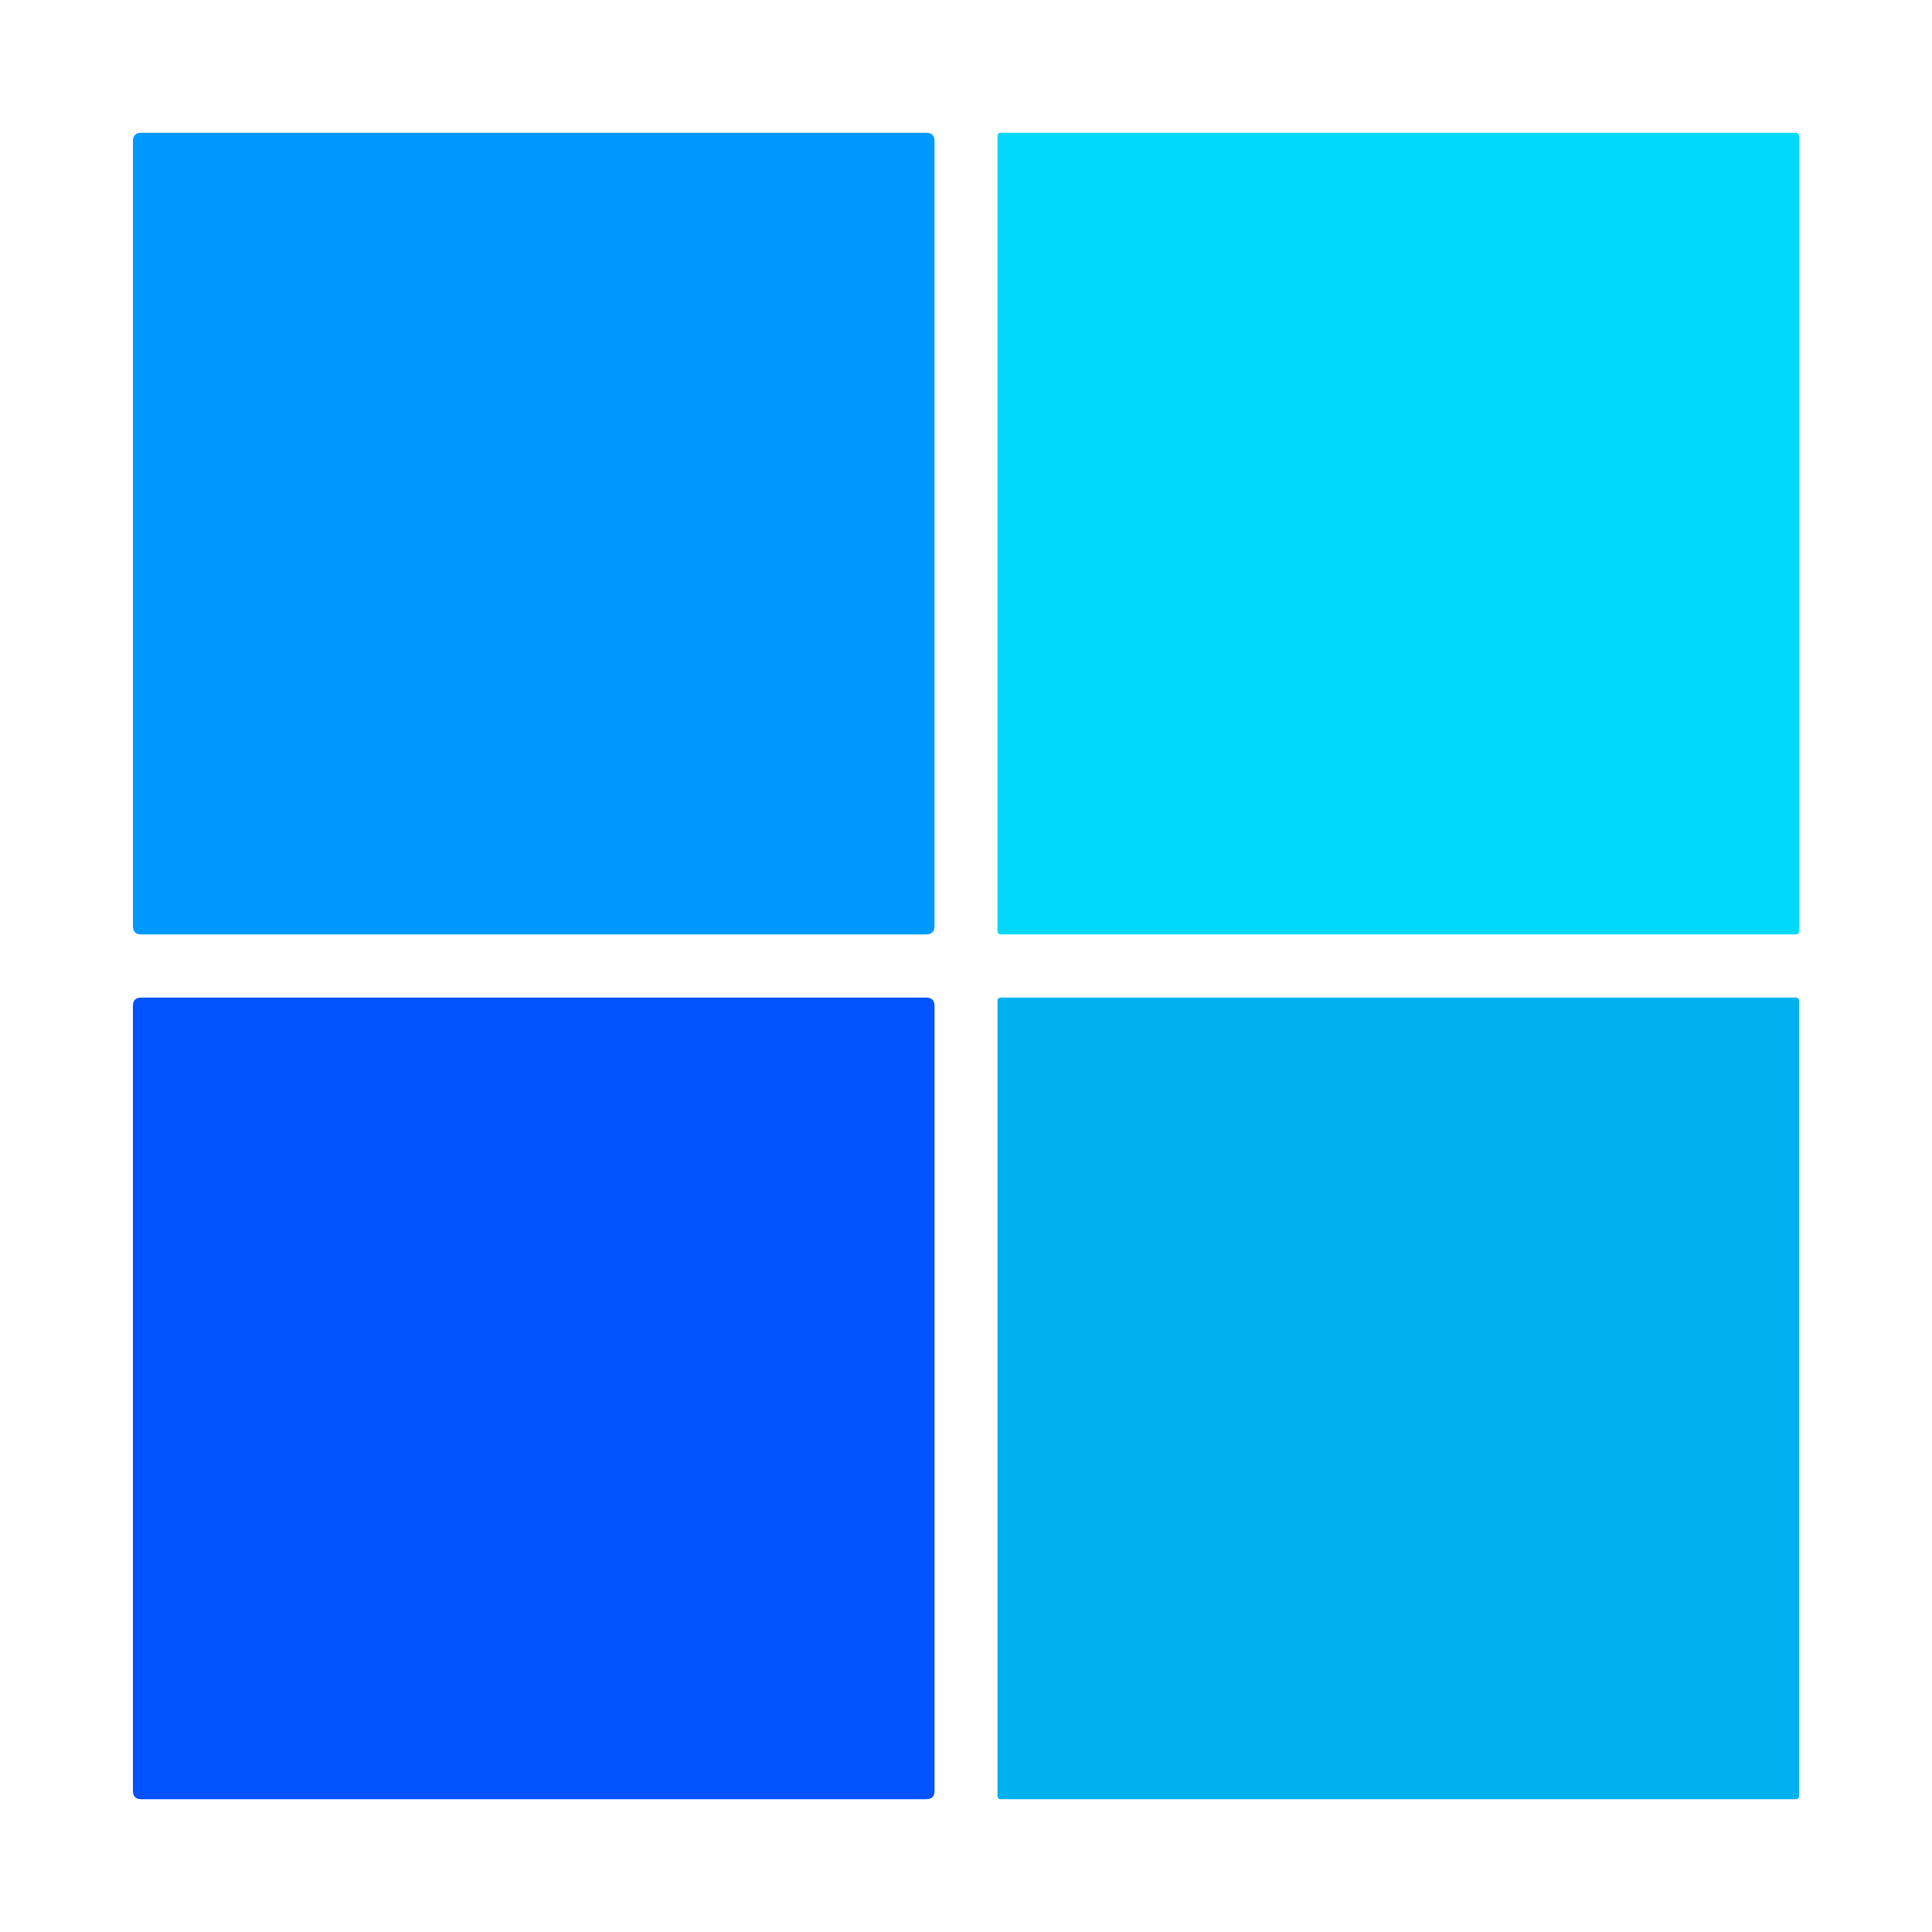
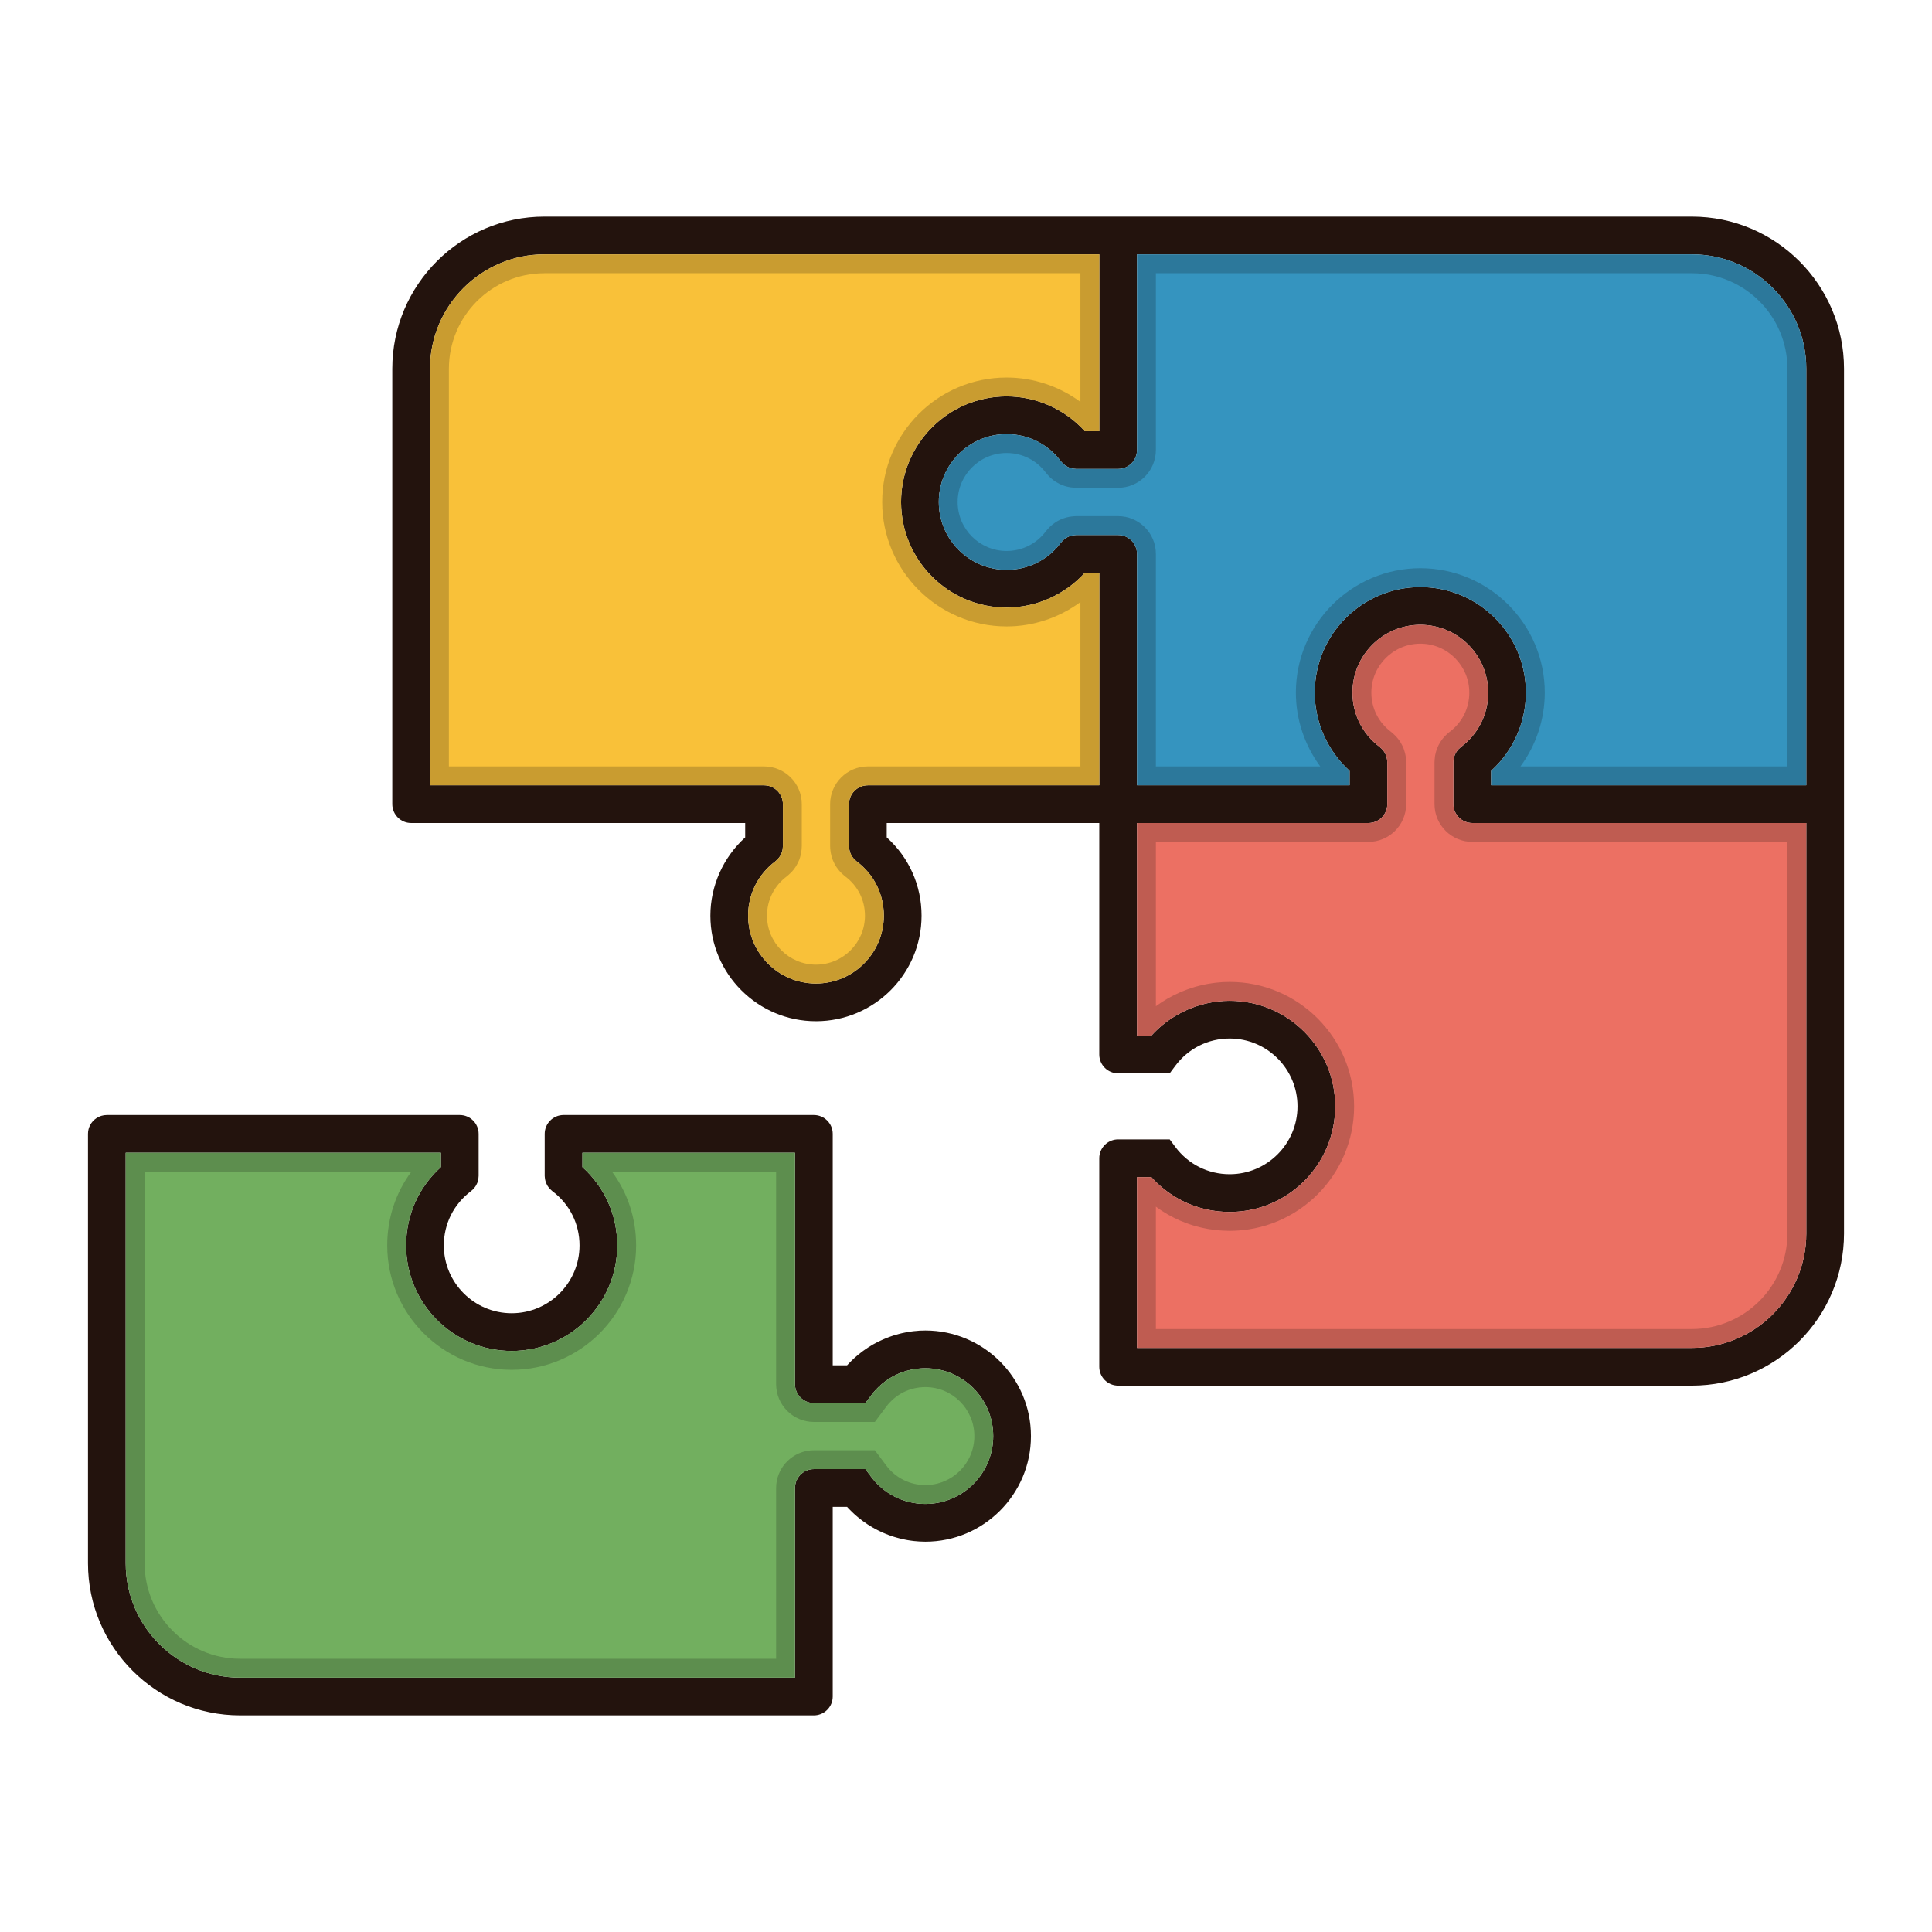
- <svg xmlns="http://www.w3.org/2000/svg" t="1742260072554" class="icon" viewBox="0 0 1024 1024" version="1.1" p-id="11206" width="200" height="200">
-   <path d="M74.873 70.383h416.025q4.424 0 4.424 4.424v416.025q0 4.423-4.424 4.423H74.873q-4.424 0-4.424-4.423V74.807q0-4.424 4.424-4.424z" fill="#0099FF" p-id="11207" />
-   <path d="M530.536 70.383h421.157q1.858 0 1.858 1.858v421.156q0 1.858-1.858 1.858H530.536q-1.858 0-1.858-1.858V72.241q0-1.858 1.858-1.858z" fill="#00D9FC" p-id="11208" />
-   <path d="M74.873 528.745h416.025q4.424 0 4.424 4.423v416.025q0 4.424-4.424 4.424H74.873q-4.424 0-4.424-4.424V533.168q0-4.423 4.424-4.423z" fill="#0053FF" p-id="11209" />
-   <path d="M530.536 528.745h421.157q1.858 0 1.858 1.858v421.156q0 1.858-1.858 1.858H530.536q-1.858 0-1.858-1.858V530.603q0-1.858 1.858-1.858z" fill="#00B1EF" p-id="11210" />
+ <svg xmlns="http://www.w3.org/2000/svg" t="1744593076961" class="icon" viewBox="0 0 1024 1024" version="1.1" p-id="2761" width="200" height="200">
+   <path d="M896.74 114.82h-608.2c-44.46 0-80.62 36.16-80.62 80.62v230.78c0 5.52 4.48 10 10 10h177.04v7.64c-11.62 10.54-18.44 25.68-18.44 41.48 0 30.84 25.1 55.94 55.96 55.94s55.96-25.1 55.96-55.94c0-16.06-6.68-30.9-18.46-41.5v-7.62h112.66v122.68c0 5.52 4.48 10 10 10h27.32l3-4.02c6.86-9.18 17.36-14.44 28.8-14.44 19.82 0 35.94 16.12 35.94 35.96 0 19.82-16.12 35.96-35.94 35.96-11.44 0-21.94-5.26-28.8-14.44l-3-4.02h-27.32c-4.84 0-8.86 3.44-9.8 8-0.14 0.64-0.2 1.32-0.2 2.02v110.5c0 5.52 4.48 10 10 10h304.1c44.46 0 80.62-36.16 80.62-80.62V195.44c0-44.46-36.16-80.62-80.62-80.62z m-314.1 301.4h-122.66c-5.52 0-10 4.48-10 10v22.3c0 0.22 0.06 0.44 0.06 0.66 0.04 0.36 0.06 0.72 0.12 1.06 0.06 0.32 0.14 0.62 0.22 0.94 0.08 0.3 0.18 0.62 0.3 0.94 0.12 0.3 0.26 0.58 0.4 0.86 0.14 0.3 0.28 0.58 0.46 0.86s0.38 0.52 0.56 0.78c0.2 0.26 0.4 0.52 0.62 0.76 0.24 0.26 0.52 0.48 0.78 0.7 0.18 0.16 0.32 0.32 0.5 0.46 9.18 6.86 14.44 17.36 14.44 28.8 0 19.82-16.14 35.94-35.96 35.94-19.84 0-35.96-16.12-35.96-35.94 0-11.44 5.26-21.94 14.44-28.8 0.18-0.14 0.32-0.32 0.5-0.46 0.26-0.22 0.52-0.46 0.76-0.7s0.44-0.5 0.64-0.78c0.18-0.24 0.38-0.48 0.54-0.74 0.18-0.3 0.34-0.6 0.48-0.9 0.14-0.28 0.28-0.54 0.4-0.84 0.12-0.32 0.2-0.64 0.3-0.98 0.08-0.28 0.16-0.58 0.22-0.88 0.06-0.38 0.08-0.74 0.1-1.12 0.02-0.2 0.06-0.4 0.06-0.62v-22.3c0-5.52-4.48-10-10-10h-177.04V195.44c0-33.42 27.2-60.62 60.62-60.62h294.1v93.72h-7.64c-10.54-11.62-25.68-18.44-41.48-18.44-30.84 0-55.94 25.1-55.94 55.96s25.1 55.96 55.94 55.96c15.8 0 30.94-6.84 41.48-18.46h7.64v112.66zM957.36 653.8c0 33.42-27.2 60.62-60.62 60.62H602.64v-90.52h7.6c0.16 0.2 0.34 0.38 0.52 0.56 0.3 0.34 0.62 0.68 0.94 1l1.26 1.26c0.32 0.3 0.64 0.62 0.98 0.92 0.44 0.42 0.88 0.8 1.34 1.2 0.32 0.28 0.66 0.58 1 0.84 0.48 0.4 0.96 0.78 1.46 1.16 0.32 0.26 0.64 0.5 0.96 0.74 0.56 0.42 1.14 0.82 1.72 1.22 0.28 0.18 0.54 0.36 0.8 0.54 0.86 0.56 1.72 1.1 2.6 1.6 0.16 0.1 0.32 0.18 0.48 0.26 0.74 0.42 1.46 0.82 2.22 1.2 0.32 0.16 0.66 0.3 0.98 0.46 0.6 0.28 1.18 0.58 1.78 0.84 0.38 0.16 0.76 0.3 1.14 0.46 0.56 0.24 1.14 0.46 1.72 0.68 0.4 0.16 0.8 0.3 1.2 0.44 0.58 0.18 1.14 0.38 1.7 0.56l1.26 0.36c0.58 0.16 1.16 0.32 1.74 0.46 0.42 0.12 0.84 0.22 1.28 0.32l1.76 0.36c0.44 0.08 0.86 0.16 1.28 0.24 0.62 0.1 1.26 0.18 1.88 0.26a37.164 37.164 0 0 0 3.32 0.34c0.34 0.04 0.68 0.06 1.02 0.08 1.06 0.06 2.12 0.1 3.18 0.1 30.84 0 55.94-25.1 55.94-55.96s-25.1-55.96-55.94-55.96c-1.06 0-2.1 0.02-3.14 0.08-0.34 0.02-0.68 0.06-1.02 0.1-0.68 0.04-1.38 0.1-2.08 0.18-0.4 0.04-0.8 0.1-1.2 0.16-0.64 0.08-1.26 0.18-1.88 0.28-0.42 0.06-0.84 0.16-1.26 0.24l-1.78 0.36c-0.42 0.1-0.84 0.2-1.26 0.32-0.6 0.14-1.18 0.3-1.76 0.46-0.4 0.12-0.82 0.26-1.24 0.38-0.58 0.18-1.16 0.38-1.72 0.58l-1.2 0.42c-0.6 0.22-1.18 0.46-1.76 0.7-0.36 0.16-0.74 0.3-1.1 0.46-0.64 0.28-1.26 0.58-1.88 0.88l-0.9 0.42c-0.88 0.46-1.74 0.92-2.6 1.4l-0.12 0.06c-0.9 0.52-1.76 1.06-2.64 1.62-0.26 0.18-0.5 0.36-0.76 0.52-0.6 0.4-1.18 0.82-1.78 1.24-0.3 0.22-0.6 0.46-0.92 0.7-0.5 0.4-1.02 0.78-1.52 1.2-0.32 0.26-0.64 0.54-0.96 0.8-0.46 0.4-0.92 0.82-1.38 1.22-0.32 0.3-0.62 0.6-0.94 0.9-0.44 0.42-0.86 0.84-1.3 1.28l-0.9 0.96c-0.18 0.18-0.34 0.34-0.52 0.54h-7.6v-112.68h122.66c5.52 0 10-4.48 10-10v-22.3c0-0.22-0.06-0.42-0.06-0.64-0.02-0.36-0.06-0.72-0.12-1.08-0.04-0.32-0.14-0.62-0.22-0.92a8.84 8.84 0 0 0-0.3-0.96c-0.1-0.3-0.24-0.58-0.4-0.86a7.1 7.1 0 0 0-1.02-1.64c-0.2-0.26-0.4-0.52-0.62-0.74-0.24-0.26-0.52-0.5-0.8-0.74-0.16-0.14-0.3-0.3-0.48-0.44-9.16-6.86-14.44-17.36-14.44-28.78 0-19.84 16.14-35.96 35.98-35.96 19.82 0 35.94 16.12 35.94 35.96 0 11.44-5.26 21.92-14.42 28.78-0.18 0.14-0.3 0.28-0.46 0.42-0.3 0.24-0.58 0.48-0.84 0.76-0.2 0.22-0.38 0.46-0.58 0.7-0.2 0.28-0.42 0.54-0.6 0.84-0.16 0.26-0.3 0.52-0.44 0.8-0.14 0.3-0.3 0.6-0.42 0.92-0.12 0.3-0.2 0.6-0.28 0.9-0.08 0.32-0.18 0.64-0.24 0.96-0.06 0.34-0.08 0.68-0.1 1.02-0.02 0.24-0.06 0.46-0.06 0.7v22.3c0 5.52 4.48 10 10 10h177.04V653.8z m0-237.58h-167.04v-7.64c11.62-10.52 18.44-25.66 18.44-41.46 0-30.86-25.1-55.96-55.94-55.96-30.86 0-55.98 25.1-55.98 55.96 0 15.78 6.84 30.92 18.46 41.46v7.64h-112.66v-122.66c0-5.52-4.48-10-10-10h-22.3c-0.24 0-0.44 0.06-0.66 0.06-0.36 0.04-0.72 0.06-1.06 0.12-0.32 0.06-0.64 0.14-0.94 0.22-0.32 0.08-0.62 0.18-0.92 0.3-0.32 0.1-0.6 0.26-0.9 0.4-0.28 0.14-0.56 0.28-0.84 0.46s-0.54 0.38-0.8 0.58c-0.24 0.2-0.5 0.38-0.72 0.6-0.28 0.26-0.52 0.52-0.74 0.8-0.14 0.16-0.3 0.3-0.44 0.48-6.86 9.18-17.36 14.44-28.8 14.44-19.82 0-35.94-16.14-35.94-35.96 0-19.84 16.12-35.96 35.94-35.96 11.44 0 21.94 5.26 28.8 14.44 0.14 0.18 0.32 0.32 0.46 0.5 0.22 0.26 0.44 0.52 0.7 0.76 0.24 0.22 0.5 0.44 0.78 0.64 0.24 0.18 0.48 0.38 0.74 0.54 0.3 0.18 0.6 0.34 0.9 0.48 0.28 0.14 0.54 0.28 0.84 0.38 0.32 0.14 0.64 0.22 0.98 0.32 0.28 0.08 0.58 0.16 0.88 0.2 0.36 0.08 0.74 0.1 1.12 0.12 0.2 0.02 0.4 0.06 0.62 0.06h22.3c5.52 0 10-4.48 10-10V134.82h294.1c33.42 0 60.62 27.2 60.62 60.62v220.78z" fill="#23130D" p-id="2762" />
+   <path d="M957.36 436.22V653.8c0 33.42-27.2 60.62-60.62 60.62H602.64v-90.52h7.6c0.16 0.2 0.34 0.38 0.52 0.56 0.3 0.34 0.62 0.68 0.94 1l1.26 1.26c0.32 0.3 0.64 0.62 0.98 0.92 0.44 0.42 0.88 0.8 1.34 1.2 0.32 0.28 0.66 0.58 1 0.84 0.48 0.4 0.96 0.78 1.46 1.16 0.32 0.26 0.64 0.5 0.96 0.74 0.56 0.42 1.14 0.82 1.72 1.22 0.28 0.18 0.54 0.36 0.8 0.54 0.86 0.56 1.72 1.1 2.6 1.6 0.16 0.1 0.32 0.18 0.48 0.26 0.74 0.42 1.46 0.82 2.22 1.2 0.32 0.16 0.66 0.3 0.98 0.46 0.6 0.28 1.18 0.58 1.78 0.84 0.38 0.16 0.76 0.3 1.14 0.46 0.56 0.24 1.14 0.46 1.72 0.68 0.4 0.16 0.8 0.3 1.2 0.44 0.58 0.18 1.14 0.38 1.7 0.56l1.26 0.36c0.58 0.16 1.16 0.32 1.74 0.46 0.42 0.12 0.84 0.22 1.28 0.32l1.76 0.36c0.44 0.08 0.86 0.16 1.28 0.24 0.62 0.1 1.26 0.18 1.88 0.26a37.164 37.164 0 0 0 3.32 0.34c0.34 0.04 0.68 0.06 1.02 0.08 1.06 0.06 2.12 0.1 3.18 0.1 30.84 0 55.94-25.1 55.94-55.96s-25.1-55.96-55.94-55.96c-1.06 0-2.1 0.02-3.14 0.08-0.34 0.02-0.68 0.06-1.02 0.1-0.68 0.04-1.38 0.1-2.08 0.18-0.4 0.04-0.8 0.1-1.2 0.16-0.64 0.08-1.26 0.18-1.88 0.28-0.42 0.06-0.84 0.16-1.26 0.24l-1.78 0.36c-0.42 0.1-0.84 0.2-1.26 0.32-0.6 0.14-1.18 0.3-1.76 0.46-0.4 0.12-0.82 0.26-1.24 0.38-0.58 0.18-1.16 0.38-1.72 0.58l-1.2 0.42c-0.6 0.22-1.18 0.46-1.76 0.7-0.36 0.16-0.74 0.3-1.1 0.46-0.64 0.28-1.26 0.58-1.88 0.88l-0.9 0.42c-0.88 0.46-1.74 0.92-2.6 1.4l-0.12 0.06c-0.9 0.52-1.76 1.06-2.64 1.62-0.26 0.18-0.5 0.36-0.76 0.52-0.6 0.4-1.18 0.82-1.78 1.24-0.3 0.22-0.6 0.46-0.92 0.7-0.5 0.4-1.02 0.78-1.52 1.2-0.32 0.26-0.64 0.54-0.96 0.8-0.46 0.4-0.92 0.82-1.38 1.22-0.32 0.3-0.62 0.6-0.94 0.9-0.44 0.42-0.86 0.84-1.3 1.28l-0.9 0.96c-0.18 0.18-0.34 0.34-0.52 0.54h-7.6v-112.68h122.66c5.52 0 10-4.48 10-10v-22.3c0-0.22-0.06-0.42-0.06-0.64-0.02-0.36-0.06-0.72-0.12-1.08-0.04-0.32-0.14-0.62-0.22-0.92a8.84 8.84 0 0 0-0.3-0.96c-0.1-0.3-0.24-0.58-0.4-0.86a7.1 7.1 0 0 0-1.02-1.64c-0.2-0.26-0.4-0.52-0.62-0.74-0.24-0.26-0.52-0.5-0.8-0.74-0.16-0.14-0.3-0.3-0.48-0.44-9.16-6.86-14.44-17.36-14.44-28.78 0-19.84 16.14-35.96 35.98-35.96 19.82 0 35.94 16.12 35.94 35.96 0 11.44-5.26 21.92-14.42 28.78-0.18 0.14-0.3 0.28-0.46 0.42-0.3 0.24-0.58 0.48-0.84 0.76-0.2 0.22-0.38 0.46-0.58 0.7-0.2 0.28-0.42 0.54-0.6 0.84-0.16 0.26-0.3 0.52-0.44 0.8-0.14 0.3-0.3 0.6-0.42 0.92-0.12 0.3-0.2 0.6-0.28 0.9-0.08 0.32-0.18 0.64-0.24 0.96-0.06 0.34-0.08 0.68-0.1 1.02-0.02 0.24-0.06 0.46-0.06 0.7v22.3c0 5.52 4.48 10 10 10h177.04z" fill="#EC7063" p-id="2763" />
+   <path d="M957.36 195.44v220.78h-167.04v-7.64c11.62-10.52 18.44-25.66 18.44-41.46 0-30.86-25.1-55.96-55.94-55.96-30.86 0-55.98 25.1-55.98 55.96 0 15.78 6.84 30.92 18.46 41.46v7.64h-112.66v-122.66c0-5.52-4.48-10-10-10h-22.3c-0.24 0-0.44 0.06-0.66 0.06-0.36 0.04-0.72 0.06-1.06 0.12-0.32 0.06-0.64 0.14-0.94 0.22-0.32 0.08-0.62 0.18-0.92 0.3-0.32 0.1-0.6 0.26-0.9 0.4-0.28 0.14-0.56 0.28-0.84 0.46s-0.54 0.38-0.8 0.58c-0.24 0.2-0.5 0.38-0.72 0.6-0.28 0.26-0.52 0.52-0.74 0.8-0.14 0.16-0.3 0.3-0.44 0.48-6.86 9.18-17.36 14.44-28.8 14.44-19.82 0-35.94-16.14-35.94-35.96 0-19.84 16.12-35.96 35.94-35.96 11.44 0 21.94 5.26 28.8 14.44 0.14 0.18 0.32 0.32 0.46 0.5 0.22 0.26 0.44 0.52 0.7 0.76 0.24 0.22 0.5 0.44 0.78 0.64 0.24 0.18 0.48 0.38 0.74 0.54 0.3 0.18 0.6 0.34 0.9 0.48 0.28 0.14 0.54 0.28 0.84 0.38 0.32 0.14 0.64 0.22 0.98 0.32 0.28 0.08 0.58 0.16 0.88 0.2 0.36 0.08 0.74 0.1 1.12 0.12 0.2 0.02 0.4 0.06 0.62 0.06h22.3c5.52 0 10-4.48 10-10V134.82h294.1c33.42 0 60.62 27.2 60.62 60.62z" fill="#3594BF" p-id="2764" />
+   <path d="M477.58 266.06c0 30.86 25.1 55.96 55.94 55.96 15.8 0 30.94-6.84 41.48-18.46h7.64v112.66h-122.66c-5.52 0-10 4.48-10 10v22.3c0 0.22 0.06 0.44 0.06 0.66 0.04 0.36 0.06 0.72 0.12 1.06 0.06 0.32 0.14 0.62 0.22 0.94 0.08 0.3 0.18 0.62 0.3 0.94 0.12 0.3 0.26 0.58 0.4 0.86 0.14 0.3 0.28 0.58 0.46 0.86s0.38 0.52 0.56 0.78c0.2 0.26 0.4 0.52 0.62 0.76 0.24 0.26 0.52 0.48 0.78 0.7 0.18 0.16 0.32 0.32 0.5 0.46 9.18 6.86 14.44 17.36 14.44 28.8 0 19.82-16.14 35.94-35.96 35.94-19.84 0-35.96-16.12-35.96-35.94 0-11.44 5.26-21.94 14.44-28.8 0.18-0.14 0.32-0.32 0.5-0.46 0.26-0.22 0.52-0.46 0.76-0.7s0.44-0.5 0.64-0.78c0.18-0.24 0.38-0.48 0.54-0.74 0.18-0.3 0.34-0.6 0.48-0.9 0.14-0.28 0.28-0.54 0.4-0.84 0.12-0.32 0.2-0.64 0.3-0.98 0.08-0.28 0.16-0.58 0.22-0.88 0.06-0.38 0.08-0.74 0.1-1.12 0.02-0.2 0.06-0.4 0.06-0.62v-22.3c0-5.52-4.48-10-10-10h-177.04V195.44c0-33.42 27.2-60.62 60.62-60.62h294.1v93.72h-7.64c-10.54-11.62-25.68-18.44-41.48-18.44-30.84 0-55.94 25.1-55.94 55.96z" fill="#F9C139" p-id="2765" />
+   <path d="M490.48 705.2c-1.04 0-2.1 0.02-3.14 0.08-0.34 0.02-0.68 0.06-1.02 0.1-0.7 0.04-1.38 0.1-2.08 0.18-0.4 0.04-0.8 0.1-1.22 0.16-0.62 0.08-1.24 0.18-1.84 0.28-0.44 0.06-0.86 0.16-1.3 0.24l-1.74 0.36c-0.44 0.1-0.88 0.22-1.3 0.32-0.58 0.14-1.14 0.3-1.7 0.46-0.44 0.12-0.86 0.26-1.3 0.38-0.56 0.18-1.12 0.36-1.66 0.56-0.42 0.14-0.84 0.3-1.26 0.46-0.56 0.2-1.12 0.42-1.66 0.66-0.4 0.16-0.8 0.32-1.2 0.5-0.58 0.24-1.16 0.52-1.74 0.8-0.34 0.16-0.7 0.32-1.06 0.5-0.74 0.38-1.46 0.78-2.2 1.18-0.18 0.12-0.38 0.22-0.58 0.32-0.84 0.5-1.68 1.02-2.5 1.54l-0.96 0.66c-0.52 0.36-1.06 0.72-1.58 1.1-0.36 0.26-0.7 0.52-1.04 0.8-0.48 0.36-0.94 0.72-1.4 1.08-0.36 0.3-0.7 0.6-1.04 0.9-0.44 0.38-0.88 0.76-1.3 1.14l-1.02 0.96c-0.42 0.4-0.82 0.8-1.22 1.2l-0.96 1.02c-0.16 0.18-0.34 0.34-0.5 0.52h-7.6v-122.68c0-5.52-4.48-10-10-10h-132.66c-5.52 0-10 4.48-10 10v22.3c0 0.24 0.06 0.44 0.06 0.66 0.04 0.36 0.06 0.72 0.12 1.06 0.06 0.32 0.14 0.62 0.22 0.94 0.1 0.32 0.18 0.62 0.3 0.92 0.12 0.32 0.26 0.6 0.4 0.88 0.14 0.3 0.28 0.58 0.46 0.86s0.38 0.54 0.58 0.8c0.18 0.24 0.38 0.5 0.6 0.72 0.26 0.28 0.52 0.5 0.8 0.74 0.16 0.14 0.3 0.3 0.48 0.44 9.18 6.86 14.44 17.36 14.44 28.8 0 19.82-16.14 35.94-35.96 35.94s-35.96-16.12-35.96-35.94c0-11.44 5.26-21.94 14.44-28.8 0.18-0.14 0.32-0.32 0.5-0.46 0.26-0.22 0.52-0.46 0.76-0.7 0.24-0.24 0.44-0.5 0.64-0.78 0.18-0.24 0.38-0.48 0.54-0.74 0.18-0.3 0.34-0.6 0.48-0.9 0.14-0.28 0.28-0.54 0.4-0.84 0.12-0.32 0.2-0.64 0.3-0.98 0.08-0.3 0.16-0.58 0.22-0.88 0.06-0.38 0.08-0.76 0.1-1.14 0.02-0.2 0.06-0.38 0.06-0.6v-22.3c0-5.52-4.48-10-10-10H56.64c-2.08 0-4 0.64-5.6 1.72-2.66 1.78-4.4 4.84-4.4 8.28v227.58c0 44.46 36.16 80.62 80.62 80.62h304.1a10 10 0 0 0 9.8-7.98c0.12-0.66 0.2-1.32 0.2-2.02v-100.52h7.6c0.18 0.18 0.34 0.36 0.52 0.54 0.3 0.32 0.6 0.64 0.92 0.96 0.42 0.44 0.84 0.86 1.28 1.26a14 14 0 0 0 0.96 0.92c0.44 0.4 0.9 0.8 1.36 1.2 0.32 0.28 0.64 0.56 0.98 0.82 0.48 0.4 1 0.8 1.5 1.18 0.3 0.24 0.62 0.48 0.94 0.72 0.58 0.42 1.16 0.82 1.76 1.22 0.26 0.18 0.5 0.36 0.78 0.54 0.86 0.56 1.74 1.1 2.62 1.6l0.12 0.06c0.84 0.5 1.72 0.96 2.6 1.4 0.3 0.16 0.6 0.3 0.9 0.44 0.62 0.3 1.24 0.6 1.88 0.88 0.36 0.16 0.74 0.3 1.1 0.46 0.58 0.24 1.18 0.48 1.76 0.7 0.4 0.14 0.8 0.28 1.18 0.42 0.58 0.2 1.16 0.4 1.74 0.58 0.42 0.12 0.84 0.24 1.24 0.36 0.58 0.18 1.18 0.32 1.76 0.48l1.26 0.3c0.6 0.14 1.18 0.26 1.78 0.38l1.26 0.24c0.62 0.1 1.26 0.18 1.88 0.28 0.4 0.04 0.8 0.1 1.2 0.16 0.7 0.08 1.4 0.12 2.1 0.18 0.34 0.02 0.66 0.06 1 0.08 1.04 0.06 2.08 0.1 3.14 0.1 30.84 0 55.94-25.1 55.94-55.96s-25.1-55.96-55.94-55.96z m0 91.92c-11.44 0-21.94-5.26-28.8-14.44l-3-4.02h-27.32c-4.84 0-8.86 3.44-9.8 8-0.14 0.64-0.2 1.32-0.2 2.02v100.5H127.26c-33.42 0-60.62-27.2-60.62-60.62V610.98h167.04v7.62c-11.76 10.6-18.44 25.44-18.44 41.5 0 30.84 25.1 55.94 55.96 55.94s55.96-25.1 55.96-55.94c0-16.06-6.68-30.9-18.46-41.5v-7.62h112.66v122.68c0 5.52 4.48 10 10 10h27.32l3-4.02c6.86-9.18 17.36-14.44 28.8-14.44 19.82 0 35.94 16.12 35.94 35.96 0 19.82-16.12 35.96-35.94 35.96z" fill="#23130D" p-id="2766" />
+   <path d="M526.42 761.16c0 19.82-16.12 35.96-35.94 35.96-11.44 0-21.94-5.26-28.8-14.44l-3-4.02h-27.32c-4.84 0-8.86 3.44-9.8 8-0.14 0.64-0.2 1.32-0.2 2.02v100.5H127.26c-33.42 0-60.62-27.2-60.62-60.62V610.98h167.04v7.62c-11.76 10.6-18.44 25.44-18.44 41.5 0 30.84 25.1 55.94 55.96 55.94s55.96-25.1 55.96-55.94c0-16.06-6.68-30.9-18.46-41.5v-7.62h112.66v122.68c0 5.52 4.48 10 10 10h27.32l3-4.02c6.86-9.18 17.36-14.44 28.8-14.44 19.82 0 35.94 16.12 35.94 35.96z" fill="#72AF5F" p-id="2767" />
+   <path d="M752.82 341.16c14.304 0 25.94 11.646 25.94 25.96 0 8.246-3.796 15.82-10.414 20.776l-0.072 0.054-0.072 0.056a12.82 12.82 0 0 0-0.93 0.8c-0.44 0.366-0.992 0.858-1.558 1.468l-0.036 0.04-0.036 0.04a17.922 17.922 0 0 0-0.766 0.906l-0.096 0.118-0.218 0.258-0.218 0.304-0.064 0.086a15.52 15.52 0 0 0-0.948 1.376 19.956 19.956 0 0 0-0.854 1.546l-0.064 0.13-0.052 0.11-0.058 0.12a17.148 17.148 0 0 0-0.626 1.416c-0.318 0.814-0.504 1.512-0.618 1.938l-0.026 0.1-0.012 0.05-0.036 0.136c-0.126 0.468-0.244 0.94-0.332 1.408l-0.01 0.054-0.01 0.054a17.06 17.06 0 0 0-0.22 1.928 13.532 13.532 0 0 0-0.092 1.528v22.3c0 11.028 8.972 20 20 20h167.04V653.8c0 27.912-22.708 50.62-50.62 50.62H612.64v-64.886l0.06 0.046c0.666 0.5 1.354 0.976 2.042 1.452l0.134 0.092 0.136 0.088c0.178 0.114 0.342 0.23 0.518 0.352l0.114 0.08 0.118 0.076c1.126 0.734 2.08 1.322 2.988 1.84 0.322 0.192 0.608 0.344 0.828 0.458 0.752 0.426 1.57 0.876 2.47 1.326 0.27 0.134 0.546 0.264 0.824 0.39l0.154 0.07 0.12 0.06 0.122 0.058 0.53 0.254c0.498 0.242 0.996 0.48 1.502 0.7l0.048 0.02 0.048 0.02c0.26 0.11 0.518 0.212 0.778 0.314l0.304 0.12c0.662 0.284 1.348 0.548 2.042 0.812 0.506 0.2 1.01 0.38 1.516 0.556l0.17 0.06 0.172 0.054c0.254 0.078 0.502 0.164 0.75 0.246 0.286 0.096 0.57 0.192 0.854 0.282l0.154 0.05 0.156 0.044 1.354 0.386c0.618 0.17 1.236 0.34 1.854 0.492 0.526 0.146 1.054 0.272 1.604 0.398l0.094 0.022 0.094 0.02 0.91 0.186 0.85 0.174 0.118 0.024 0.118 0.022 1.2 0.224 0.138 0.026 0.14 0.022c0.664 0.108 1.346 0.196 2.014 0.282l0.084 0.01a48.014 48.014 0 0 0 3.87 0.404c0.418 0.042 0.842 0.07 1.282 0.096 1.38 0.078 2.604 0.116 3.744 0.116 36.36 0 65.94-29.59 65.94-65.96 0-36.37-29.58-65.96-65.94-65.96-1.394 0-2.574 0.03-3.728 0.098-0.438 0.026-0.878 0.068-1.316 0.118a50.16 50.16 0 0 0-2.266 0.202 36.08 36.08 0 0 0-1.496 0.196c-0.69 0.088-1.362 0.194-2.04 0.304-0.444 0.066-0.888 0.154-1.332 0.244l-0.362 0.072-0.926 0.188-0.854 0.172-0.178 0.036-0.176 0.042c-0.482 0.114-0.962 0.232-1.444 0.364-0.652 0.156-1.286 0.33-1.92 0.504l-0.108 0.03-0.106 0.032-0.618 0.192a17.812 17.812 0 0 1-0.494 0.152l-0.11 0.032-0.11 0.034c-0.714 0.222-1.428 0.466-2.058 0.692l-1.2 0.42-0.07 0.024-0.07 0.026c-0.728 0.266-1.432 0.556-2.14 0.848l-0.148 0.062-0.086 0.038-0.25 0.102a24.94 24.94 0 0 0-0.8 0.336c-0.736 0.322-1.452 0.664-2.166 1.01l-0.528 0.246-0.308 0.144-0.204 0.096-0.2 0.104c-0.892 0.466-1.766 0.934-2.638 1.418l-0.19 0.096-0.26 0.15a85.6 85.6 0 0 0-3.008 1.842l-0.162 0.104-0.158 0.11-0.316 0.222-0.09 0.064-0.058 0.036-0.152 0.102c-0.5 0.334-0.99 0.678-1.484 1.028l-0.484 0.342-0.09 0.062-0.088 0.064-0.128 0.094V446.22h112.66c11.028 0 20-8.972 20-20.04v-22.26c0-0.562-0.042-1.038-0.09-1.43-0.04-0.592-0.108-1.188-0.2-1.776a15.046 15.046 0 0 0-0.44-1.988 19.104 19.104 0 0 0-0.552-1.774 14.38 14.38 0 0 0-0.916-2.06 16.174 16.174 0 0 0-0.948-1.698 20.4 20.4 0 0 0-1.05-1.476 17.22 17.22 0 0 0-2.648-2.81 13.18 13.18 0 0 0-1.034-0.902l-0.072-0.056-0.074-0.056c-6.632-4.966-10.434-12.538-10.434-20.776-0.004-14.312 11.65-25.958 25.976-25.958m0-10c-19.84 0-35.98 16.12-35.98 35.96 0 11.42 5.28 21.92 14.44 28.78 0.18 0.14 0.32 0.3 0.48 0.44 0.28 0.24 0.56 0.48 0.8 0.74 0.22 0.22 0.42 0.48 0.62 0.74s0.38 0.5 0.56 0.78c0.18 0.28 0.32 0.56 0.46 0.86 0.16 0.28 0.3 0.56 0.4 0.86 0.12 0.32 0.22 0.64 0.3 0.96 0.08 0.3 0.18 0.6 0.22 0.92 0.06 0.36 0.1 0.72 0.12 1.08 0 0.22 0.06 0.42 0.06 0.64v22.3c0 5.52-4.48 10-10 10h-122.66v112.68h7.6c0.18-0.2 0.34-0.36 0.52-0.54l0.9-0.96c0.44-0.44 0.86-0.86 1.3-1.28 0.32-0.3 0.62-0.6 0.94-0.9 0.46-0.4 0.92-0.82 1.38-1.22 0.32-0.26 0.64-0.54 0.96-0.8 0.5-0.42 1.02-0.8 1.52-1.2 0.32-0.24 0.62-0.48 0.92-0.7 0.6-0.42 1.18-0.84 1.78-1.24 0.26-0.16 0.5-0.34 0.76-0.52 0.88-0.56 1.74-1.1 2.64-1.62l0.12-0.06c0.86-0.48 1.72-0.94 2.6-1.4l0.9-0.42c0.62-0.3 1.24-0.6 1.88-0.88 0.36-0.16 0.74-0.3 1.1-0.46 0.58-0.24 1.16-0.48 1.76-0.7l1.2-0.42c0.56-0.2 1.14-0.4 1.72-0.58 0.42-0.12 0.84-0.26 1.24-0.38 0.58-0.16 1.16-0.32 1.76-0.46 0.42-0.12 0.84-0.22 1.26-0.32l1.78-0.36c0.42-0.08 0.84-0.18 1.26-0.24 0.62-0.1 1.24-0.2 1.88-0.28a38.112 38.112 0 0 1 3.28-0.34c0.34-0.04 0.68-0.08 1.02-0.1 1.04-0.06 2.08-0.08 3.14-0.08 30.84 0 55.94 25.1 55.94 55.96s-25.1 55.96-55.94 55.96c-1.06 0-2.12-0.04-3.18-0.1-0.34-0.02-0.68-0.04-1.02-0.08-0.7-0.04-1.4-0.1-2.1-0.18-0.42-0.04-0.82-0.1-1.22-0.16-0.62-0.08-1.26-0.16-1.88-0.26-0.42-0.08-0.84-0.16-1.28-0.24l-1.76-0.36c-0.44-0.1-0.86-0.2-1.28-0.32-0.58-0.14-1.16-0.3-1.74-0.46l-1.26-0.36c-0.56-0.18-1.12-0.38-1.7-0.56-0.4-0.14-0.8-0.28-1.2-0.44-0.58-0.22-1.16-0.44-1.72-0.68-0.38-0.16-0.76-0.3-1.14-0.46-0.6-0.26-1.18-0.56-1.78-0.84-0.32-0.16-0.66-0.3-0.98-0.46-0.76-0.38-1.48-0.78-2.22-1.2-0.16-0.08-0.32-0.16-0.48-0.26-0.88-0.5-1.74-1.04-2.6-1.6-0.26-0.18-0.52-0.36-0.8-0.54-0.58-0.4-1.16-0.8-1.72-1.22-0.32-0.24-0.64-0.48-0.96-0.74-0.5-0.38-0.98-0.76-1.46-1.16-0.34-0.26-0.68-0.56-1-0.84-0.46-0.4-0.9-0.78-1.34-1.2-0.34-0.3-0.66-0.62-0.98-0.92l-1.26-1.26c-0.32-0.32-0.64-0.66-0.94-1-0.18-0.18-0.36-0.36-0.52-0.56h-7.6v90.52h294.1c33.42 0 60.62-27.2 60.62-60.62V436.22h-177.04c-5.52 0-10-4.48-10-10v-22.3c0-0.24 0.04-0.46 0.06-0.7 0.02-0.34 0.04-0.68 0.1-1.02 0.06-0.32 0.16-0.64 0.24-0.96 0.08-0.3 0.16-0.6 0.28-0.9 0.12-0.32 0.28-0.62 0.42-0.92 0.14-0.28 0.28-0.54 0.44-0.8 0.18-0.3 0.4-0.56 0.6-0.84 0.2-0.24 0.38-0.48 0.58-0.7 0.26-0.28 0.54-0.52 0.84-0.76 0.16-0.14 0.28-0.28 0.46-0.42 9.16-6.86 14.42-17.34 14.42-28.78 0-19.84-16.12-35.96-35.94-35.96z" fill="#0A0A09" opacity=".2" p-id="2768" />
+   <path d="M896.74 144.82c27.912 0 50.62 22.708 50.62 50.62v210.78h-141.492a65.984 65.984 0 0 0 12.892-39.1c0-36.37-29.58-65.96-65.94-65.96-36.382 0-65.98 29.59-65.98 65.96 0 14.122 4.606 27.83 12.918 39.1H612.64v-112.66c0-11.028-8.972-20-20.04-20h-22.26c-0.448 0-0.84 0.026-1.18 0.06h-0.038l-0.55 0.06-0.172 0.016a19.05 19.05 0 0 0-1.518 0.194l-0.056 0.01-0.056 0.01c-0.544 0.102-1.088 0.232-1.6 0.368a16.444 16.444 0 0 0-1.838 0.584c-0.758 0.268-1.336 0.554-1.704 0.736l-0.124 0.058-0.122 0.06c-0.39 0.194-1.042 0.52-1.776 0.992-0.636 0.408-1.15 0.804-1.488 1.066l-0.166 0.126-0.15 0.126a14.64 14.64 0 0 0-1.22 1.05 16.872 16.872 0 0 0-1.33 1.406 12.648 12.648 0 0 0-0.828 0.958l-0.06 0.078-0.058 0.078c-4.952 6.626-12.528 10.426-20.79 10.426-14.304 0-25.94-11.646-25.94-25.96s11.636-25.96 25.94-25.96c8.26 0 15.838 3.8 20.79 10.426l0.058 0.078 0.06 0.076c0.332 0.426 0.646 0.764 0.866 0.992a17.056 17.056 0 0 0 3.002 2.794l0.044 0.034c0.29 0.224 0.776 0.6 1.42 0.996l0.048 0.03 0.048 0.028c0.542 0.326 1.098 0.624 1.656 0.892 0.328 0.166 0.892 0.45 1.628 0.726 0.692 0.276 1.27 0.442 1.638 0.548l0.2 0.058c0.49 0.14 1.13 0.31 1.886 0.434 0.776 0.146 1.452 0.204 1.96 0.236 0.342 0.042 0.872 0.094 1.52 0.094h22.3c11.028 0 20-8.972 20-20.02V144.82h284.1m0-10H602.64v103.72c0 5.52-4.48 10-10 10h-22.3c-0.22 0-0.42-0.04-0.62-0.06-0.38-0.02-0.76-0.04-1.12-0.12-0.3-0.04-0.6-0.12-0.88-0.2-0.34-0.1-0.66-0.18-0.98-0.32-0.3-0.1-0.56-0.24-0.84-0.38-0.3-0.14-0.6-0.3-0.9-0.48-0.26-0.16-0.5-0.36-0.74-0.54-0.28-0.2-0.54-0.42-0.78-0.64-0.26-0.24-0.48-0.5-0.7-0.76-0.14-0.18-0.32-0.32-0.46-0.5-6.86-9.18-17.36-14.44-28.8-14.44-19.82 0-35.94 16.12-35.94 35.96 0 19.82 16.12 35.96 35.94 35.96 11.44 0 21.94-5.26 28.8-14.44 0.14-0.18 0.3-0.32 0.44-0.48 0.22-0.28 0.46-0.54 0.74-0.8 0.22-0.22 0.48-0.4 0.72-0.6 0.26-0.2 0.52-0.4 0.8-0.58 0.28-0.18 0.56-0.32 0.84-0.46 0.3-0.14 0.58-0.3 0.9-0.4 0.3-0.12 0.6-0.22 0.92-0.3 0.3-0.08 0.62-0.16 0.94-0.22 0.34-0.06 0.7-0.08 1.06-0.12 0.22 0 0.42-0.06 0.66-0.06h22.3c5.52 0 10 4.48 10 10v122.66h112.66v-7.64c-11.62-10.54-18.46-25.68-18.46-41.46 0-30.86 25.12-55.96 55.98-55.96 30.84 0 55.94 25.1 55.94 55.96 0 15.8-6.82 30.94-18.44 41.46v7.64h167.04V195.44c0-33.42-27.2-60.62-60.62-60.62z" fill="#0A0A09" opacity=".2" p-id="2769" />
+   <path d="M572.64 144.82v68.182c-11.268-8.302-24.982-12.902-39.12-12.902-36.36 0-65.94 29.59-65.94 65.96 0 36.37 29.58 65.96 65.94 65.96 14.132 0 27.846-4.606 39.12-12.918v87.118h-112.66c-11.028 0-20 8.972-20 20v22.3c0 0.456 0.028 0.86 0.06 1.172v0.042l0.06 0.548 0.016 0.172c0.048 0.52 0.108 1.032 0.196 1.526l0.008 0.05 0.01 0.05c0.088 0.474 0.196 0.924 0.314 1.388l0.034 0.136 0.018 0.076 0.02 0.076c0.17 0.636 0.372 1.268 0.6 1.876l0.038 0.102 0.04 0.1c0.248 0.622 0.502 1.14 0.686 1.508 0.244 0.514 0.578 1.174 1.048 1.906 0.238 0.37 0.484 0.712 0.734 1.046l0.016 0.018 0.146 0.21 0.154 0.2c0.264 0.342 0.662 0.86 1.196 1.442 0.576 0.624 1.11 1.084 1.468 1.382 0.218 0.21 0.568 0.536 1.024 0.89l0.076 0.058 0.076 0.058c6.626 4.952 10.426 12.528 10.426 20.79 0 14.304-11.646 25.94-25.96 25.94s-25.96-11.636-25.96-25.94c0-8.26 3.8-15.838 10.426-20.79l0.076-0.058 0.076-0.058c0.434-0.338 0.78-0.658 1.008-0.88 0.406-0.35 0.804-0.722 1.186-1.104 0.714-0.714 1.244-1.402 1.604-1.896l0.026-0.034c0.224-0.29 0.6-0.776 0.994-1.418l0.03-0.048 0.03-0.05c0.324-0.54 0.622-1.094 0.888-1.65l0.018-0.036a17.6 17.6 0 0 0 0.684-1.486l0.04-0.1 0.038-0.102c0.186-0.496 0.338-0.99 0.484-1.504l0.068-0.238c0.11-0.386 0.274-0.98 0.41-1.666l0.04-0.202 0.032-0.204a18.5 18.5 0 0 0 0.188-1.784c0.042-0.34 0.094-0.87 0.094-1.514v-22.3c0-11.028-8.972-20-20-20h-167.04V195.44c0-27.912 22.708-50.62 50.62-50.62H572.64m10-10H288.54c-33.42 0-60.62 27.2-60.62 60.62v220.78h177.04c5.52 0 10 4.48 10 10v22.3c0 0.22-0.04 0.42-0.06 0.62-0.02 0.38-0.04 0.74-0.1 1.12-0.06 0.3-0.14 0.6-0.22 0.88-0.1 0.34-0.18 0.66-0.3 0.98-0.12 0.3-0.26 0.56-0.4 0.84-0.14 0.3-0.3 0.6-0.48 0.9-0.16 0.26-0.36 0.5-0.54 0.74-0.2 0.28-0.4 0.54-0.64 0.78s-0.5 0.48-0.76 0.7c-0.18 0.14-0.32 0.32-0.5 0.46-9.18 6.86-14.44 17.36-14.44 28.8 0 19.82 16.12 35.94 35.96 35.94 19.82 0 35.96-16.12 35.96-35.94 0-11.44-5.26-21.94-14.44-28.8-0.18-0.14-0.32-0.3-0.5-0.46-0.26-0.22-0.54-0.44-0.78-0.7-0.22-0.24-0.42-0.5-0.62-0.76-0.18-0.26-0.38-0.5-0.56-0.78a7.1 7.1 0 0 1-0.46-0.86c-0.14-0.28-0.28-0.56-0.4-0.86-0.12-0.32-0.22-0.64-0.3-0.94-0.08-0.32-0.16-0.62-0.22-0.94-0.06-0.34-0.08-0.7-0.12-1.06 0-0.22-0.06-0.44-0.06-0.66v-22.3c0-5.52 4.48-10 10-10h122.66v-112.66h-7.64c-10.54 11.62-25.68 18.46-41.48 18.46-30.84 0-55.94-25.1-55.94-55.96s25.1-55.96 55.94-55.96c15.8 0 30.94 6.82 41.48 18.44h7.64V134.82zM411.36 620.98v112.68c0 11.028 8.972 20 20 20h32.336l3-4.02 2.996-4.014c4.952-6.626 12.528-10.426 20.79-10.426 14.304 0 25.94 11.646 25.94 25.96s-11.636 25.96-25.94 25.96c-8.26 0-15.838-3.8-20.786-10.42l-3-4.02-3-4.02H431.36c-9.426 0-17.652 6.694-19.582 15.924a19.494 19.494 0 0 0-0.418 4.096v90.5H127.26c-27.912 0-50.62-22.708-50.62-50.62V620.98h141.406c-8.328 11.208-12.806 24.718-12.806 39.12 0 36.36 29.59 65.94 65.96 65.94 36.37 0 65.96-29.58 65.96-65.94 0-14.406-4.482-27.916-12.816-39.12h87.016m10-10h-112.66v7.62c11.78 10.6 18.46 25.44 18.46 41.5 0 30.84-25.1 55.94-55.96 55.94s-55.96-25.1-55.96-55.94c0-16.06 6.68-30.9 18.44-41.5v-7.62H66.64v217.58c0 33.42 27.2 60.62 60.62 60.62h294.1v-100.5c0-0.7 0.06-1.38 0.2-2.02 0.94-4.56 4.96-8 9.8-8h27.32l3 4.02c6.86 9.18 17.36 14.44 28.8 14.44 19.82 0 35.94-16.14 35.94-35.96 0-19.84-16.12-35.96-35.94-35.96-11.44 0-21.94 5.26-28.8 14.44l-3 4.02h-27.32c-5.52 0-10-4.48-10-10v-122.68z" fill="#0A0A09" opacity=".2" p-id="2770" />
</svg>
